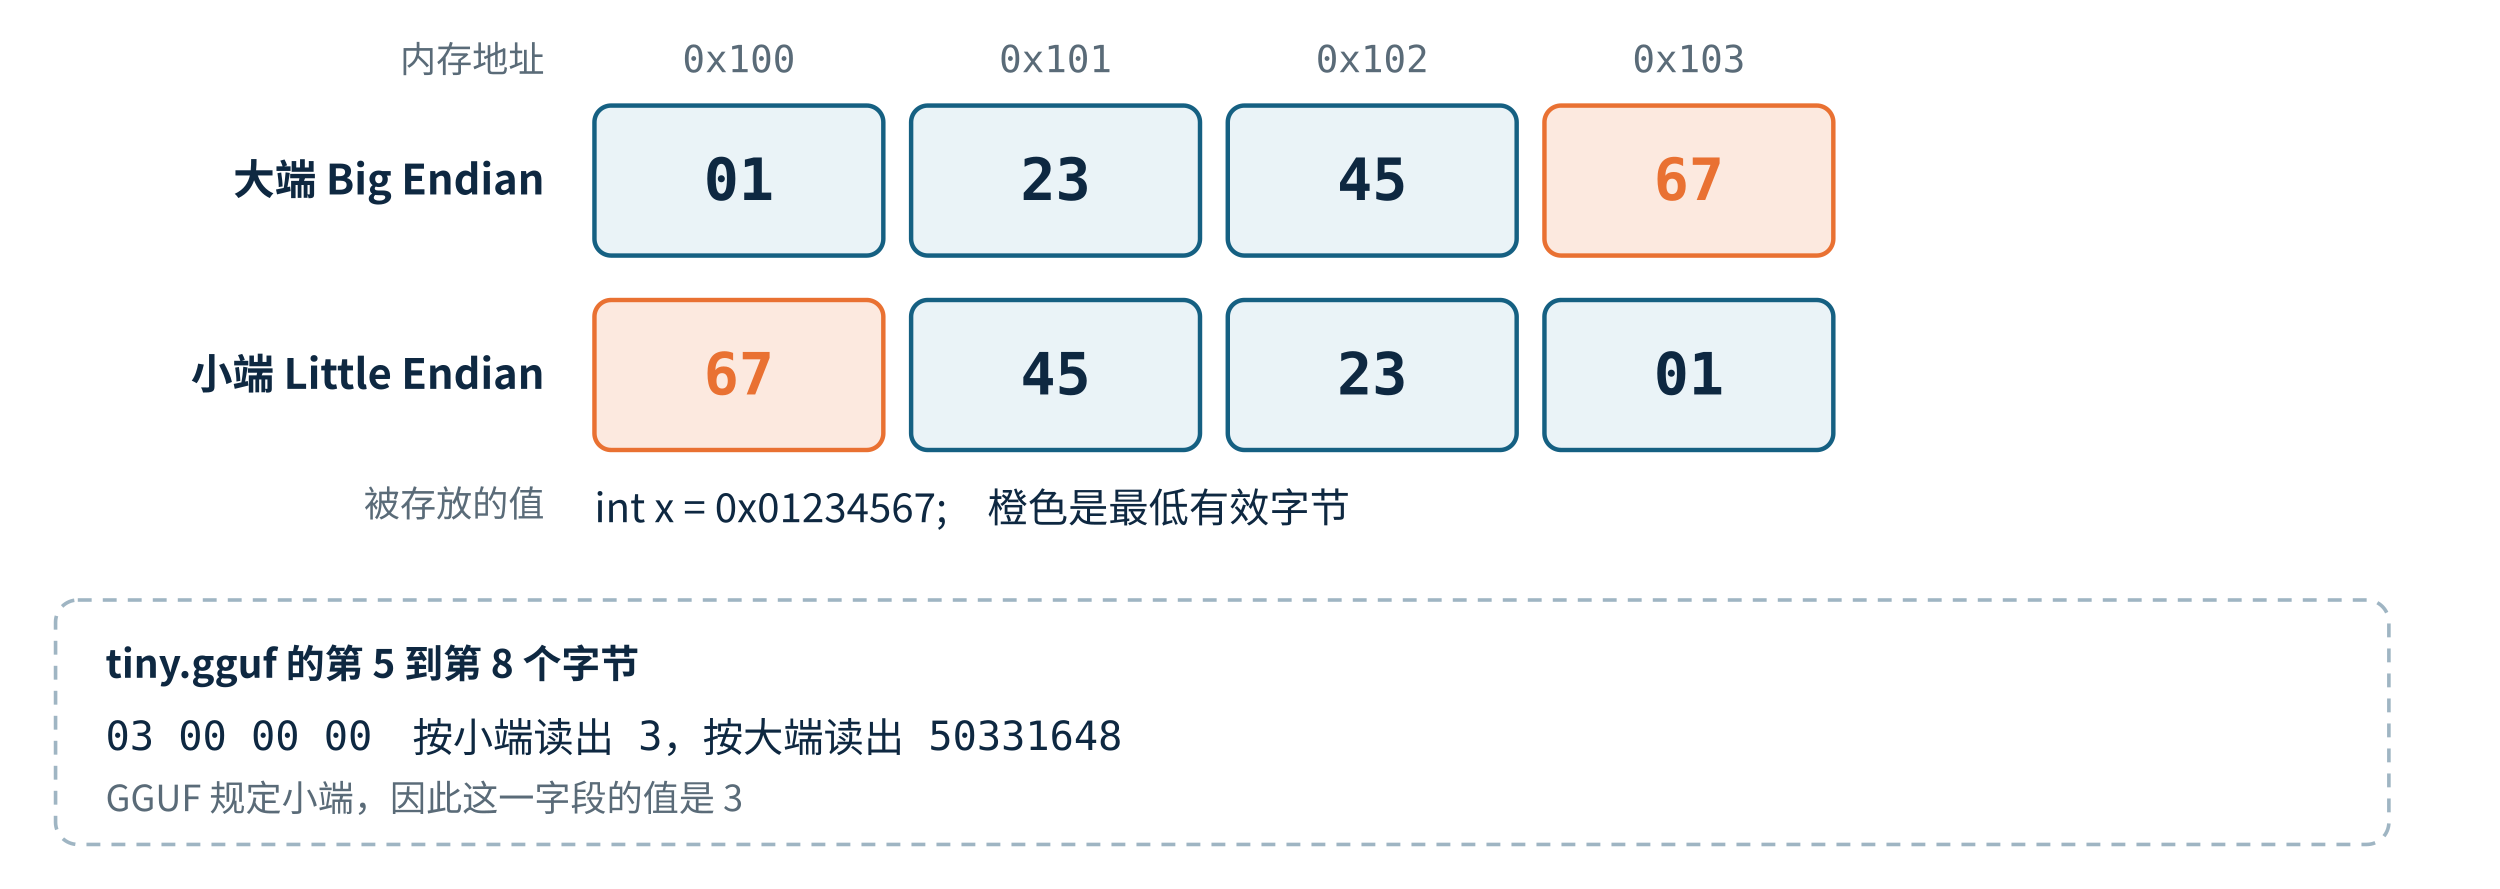
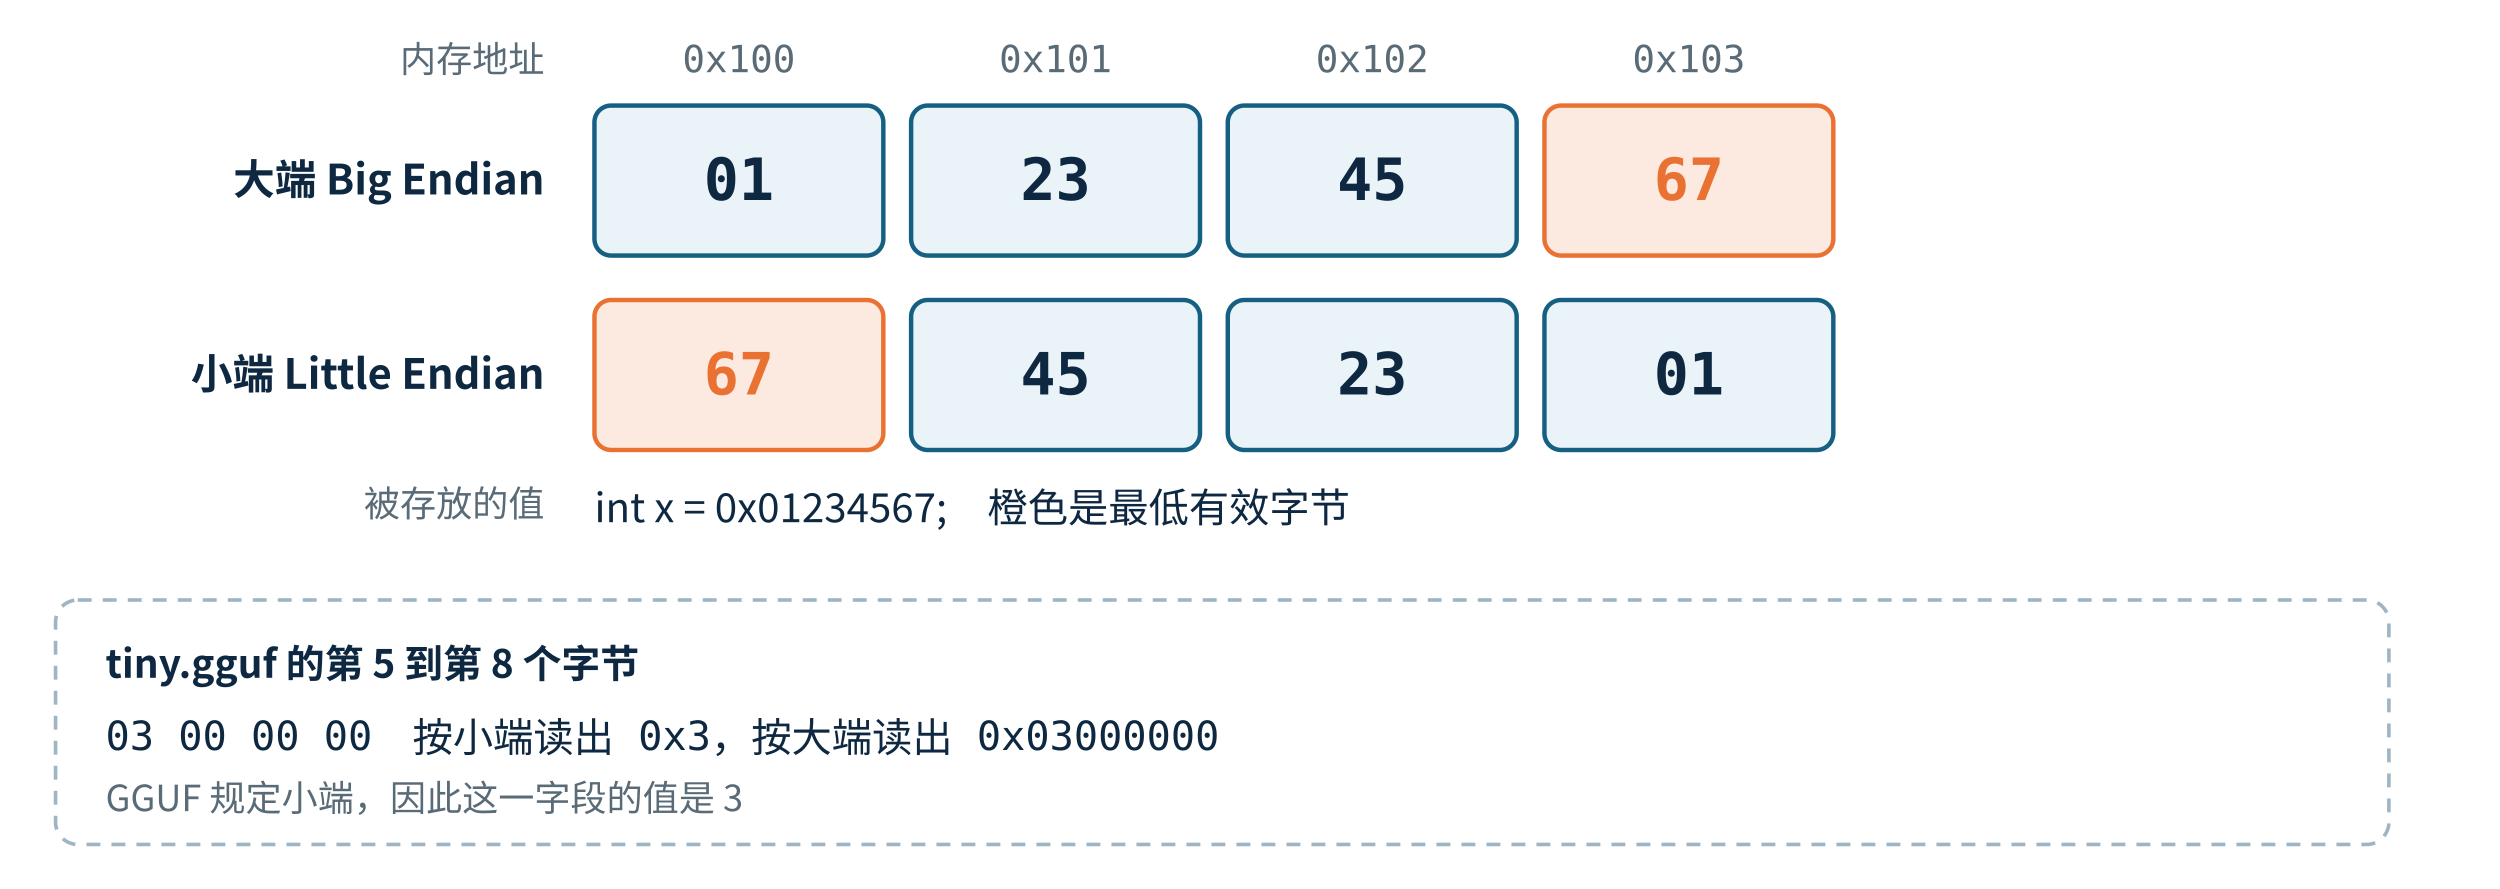
<svg xmlns="http://www.w3.org/2000/svg" viewBox="0 0 900 320" width="900" height="320">
  <text x="196" y="26" font-family="PingFang SC, Noto Sans CJK SC, Source Han Sans SC, sans-serif" font-size="13" font-weight="normal" fill="#5a6b78" text-anchor="end">内存地址</text>
  <text x="266.0" y="26" font-family="SFMono-Regular, Menlo, Consolas, monospace" font-size="13.5" font-weight="normal" fill="#5a6b78" text-anchor="middle">0x100</text>
  <text x="380.0" y="26" font-family="SFMono-Regular, Menlo, Consolas, monospace" font-size="13.5" font-weight="normal" fill="#5a6b78" text-anchor="middle">0x101</text>
  <text x="494.0" y="26" font-family="SFMono-Regular, Menlo, Consolas, monospace" font-size="13.5" font-weight="normal" fill="#5a6b78" text-anchor="middle">0x102</text>
  <text x="608.0" y="26" font-family="SFMono-Regular, Menlo, Consolas, monospace" font-size="13.5" font-weight="normal" fill="#5a6b78" text-anchor="middle">0x103</text>
  <text x="196" y="70.0" font-family="PingFang SC, Noto Sans CJK SC, Source Han Sans SC, sans-serif" font-size="15" font-weight="bold" fill="#0e2841" text-anchor="end">大端 Big Endian</text>
  <rect x="214" y="38" width="104" height="54" rx="6" fill="#eaf3f7" stroke="#156082" stroke-width="1.6" />
  <text x="266.0" y="72.0" font-family="SFMono-Regular, Menlo, Consolas, monospace" font-size="21" font-weight="bold" fill="#0e2841" text-anchor="middle">01</text>
  <rect x="328" y="38" width="104" height="54" rx="6" fill="#eaf3f7" stroke="#156082" stroke-width="1.6" />
  <text x="380.0" y="72.0" font-family="SFMono-Regular, Menlo, Consolas, monospace" font-size="21" font-weight="bold" fill="#0e2841" text-anchor="middle">23</text>
  <rect x="442" y="38" width="104" height="54" rx="6" fill="#eaf3f7" stroke="#156082" stroke-width="1.6" />
  <text x="494.0" y="72.0" font-family="SFMono-Regular, Menlo, Consolas, monospace" font-size="21" font-weight="bold" fill="#0e2841" text-anchor="middle">45</text>
  <rect x="556" y="38" width="104" height="54" rx="6" fill="#fce9df" stroke="#e97132" stroke-width="1.6" />
  <text x="608.0" y="72.0" font-family="SFMono-Regular, Menlo, Consolas, monospace" font-size="21" font-weight="bold" fill="#e97132" text-anchor="middle">67</text>
  <text x="196" y="140.0" font-family="PingFang SC, Noto Sans CJK SC, Source Han Sans SC, sans-serif" font-size="15" font-weight="bold" fill="#0e2841" text-anchor="end">小端 Little Endian</text>
  <rect x="214" y="108" width="104" height="54" rx="6" fill="#fce9df" stroke="#e97132" stroke-width="1.6" />
  <text x="266.0" y="142.0" font-family="SFMono-Regular, Menlo, Consolas, monospace" font-size="21" font-weight="bold" fill="#e97132" text-anchor="middle">67</text>
  <rect x="328" y="108" width="104" height="54" rx="6" fill="#eaf3f7" stroke="#156082" stroke-width="1.6" />
  <text x="380.0" y="142.0" font-family="SFMono-Regular, Menlo, Consolas, monospace" font-size="21" font-weight="bold" fill="#0e2841" text-anchor="middle">45</text>
  <rect x="442" y="108" width="104" height="54" rx="6" fill="#eaf3f7" stroke="#156082" stroke-width="1.6" />
  <text x="494.0" y="142.0" font-family="SFMono-Regular, Menlo, Consolas, monospace" font-size="21" font-weight="bold" fill="#0e2841" text-anchor="middle">23</text>
  <rect x="556" y="108" width="104" height="54" rx="6" fill="#eaf3f7" stroke="#156082" stroke-width="1.6" />
  <text x="608.0" y="142.0" font-family="SFMono-Regular, Menlo, Consolas, monospace" font-size="21" font-weight="bold" fill="#0e2841" text-anchor="middle">01</text>
  <text x="196" y="186" font-family="PingFang SC, Noto Sans CJK SC, Source Han Sans SC, sans-serif" font-size="13" font-weight="normal" fill="#5a6b78" text-anchor="end">被存放的值</text>
  <text x="214" y="188" font-family="PingFang SC, Noto Sans CJK SC, Source Han Sans SC, sans-serif" font-size="14.5" font-weight="normal" fill="#0e2841" text-anchor="start">int x = 0x01234567;　橙色是最低有效字节</text>
  <rect x="20" y="216" width="840" height="88" rx="8" fill="none" stroke="#9fb5c3" stroke-width="1.3" stroke-dasharray="5 4" />
  <text x="38" y="244" font-family="PingFang SC, Noto Sans CJK SC, Source Han Sans SC, sans-serif" font-size="14" font-weight="bold" fill="#0e2841" text-anchor="start">tiny.gguf 的第 5 到第 8 个字节</text>
-   <text x="38" y="270" font-family="SFMono-Regular, Menlo, Consolas, monospace" font-size="14.5" font-weight="normal" fill="#0e2841" text-anchor="start">03 00 00 00　按小端读出 3，按大端读出 50331648</text>
+   <text x="38" y="270" font-family="SFMono-Regular, Menlo, Consolas, monospace" font-size="14.5" font-weight="normal" fill="#0e2841" text-anchor="start">03 00 00 00　按小端读出 0x3，按大端读出 0x03000000</text>
  <text x="38" y="292" font-family="PingFang SC, Noto Sans CJK SC, Source Han Sans SC, sans-serif" font-size="13" font-weight="normal" fill="#5a6b78" text-anchor="start">GGUF 规定小端，因此这一字段的值是 3</text>
</svg>
